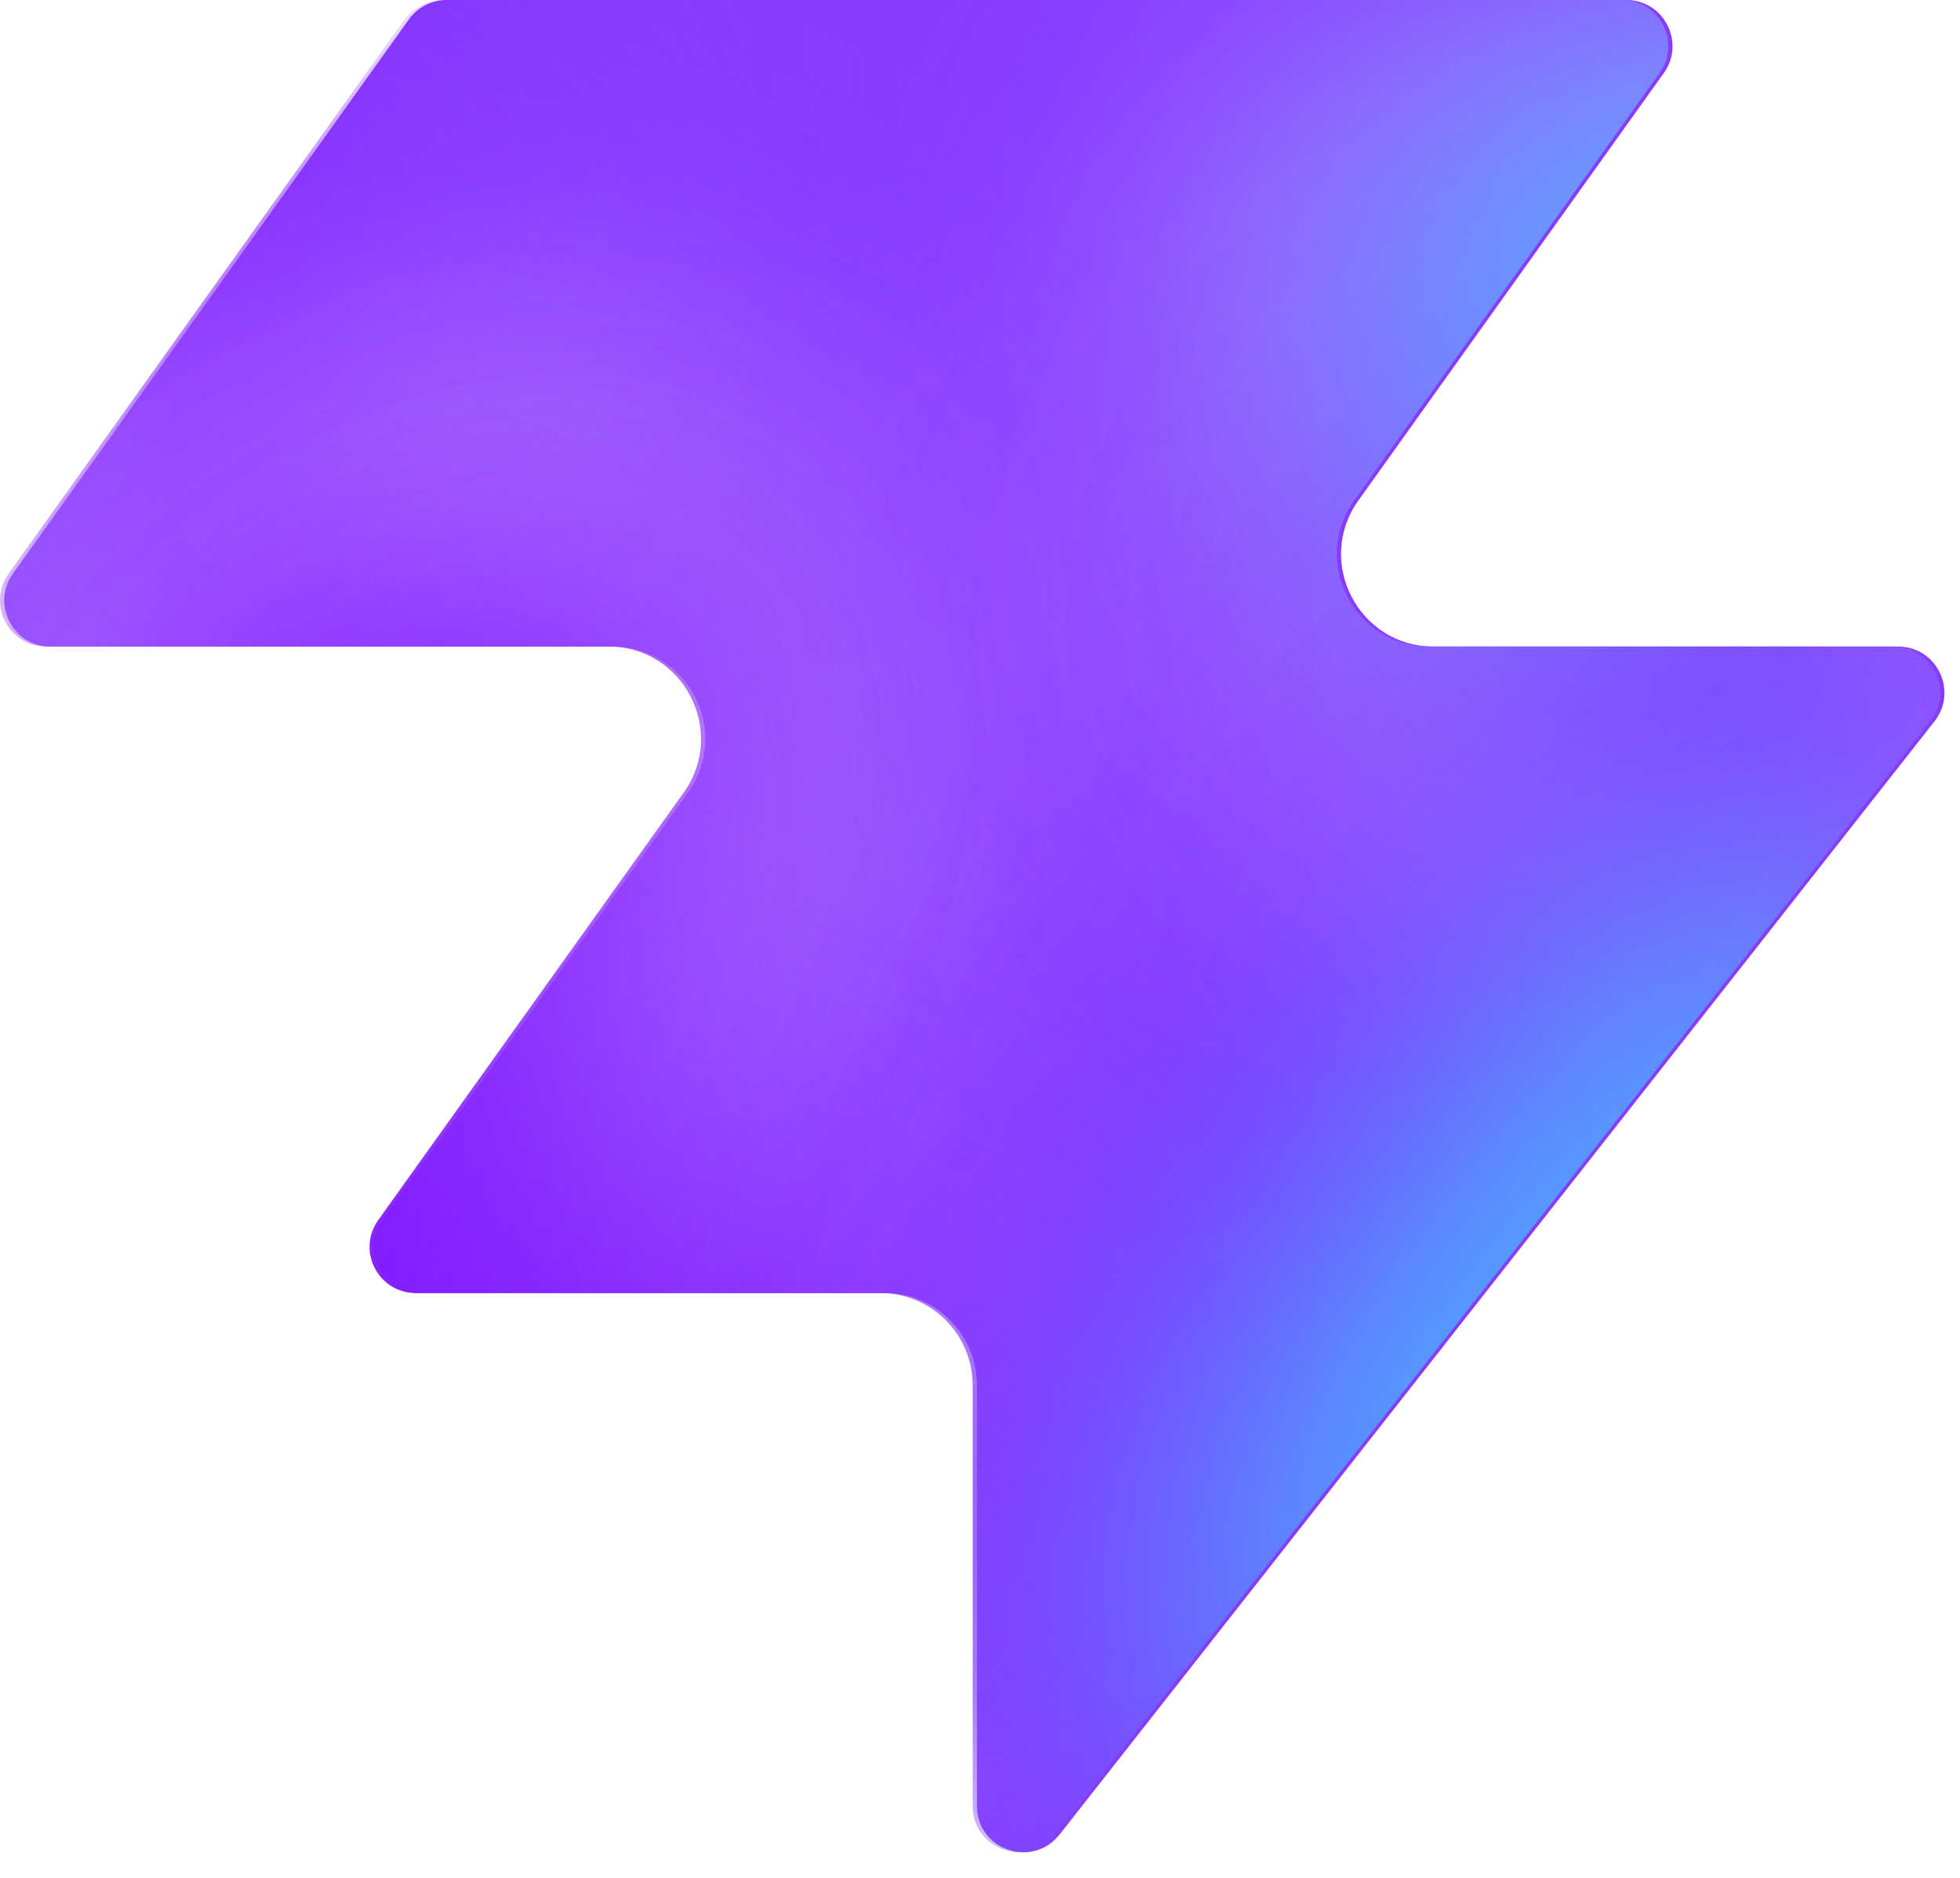
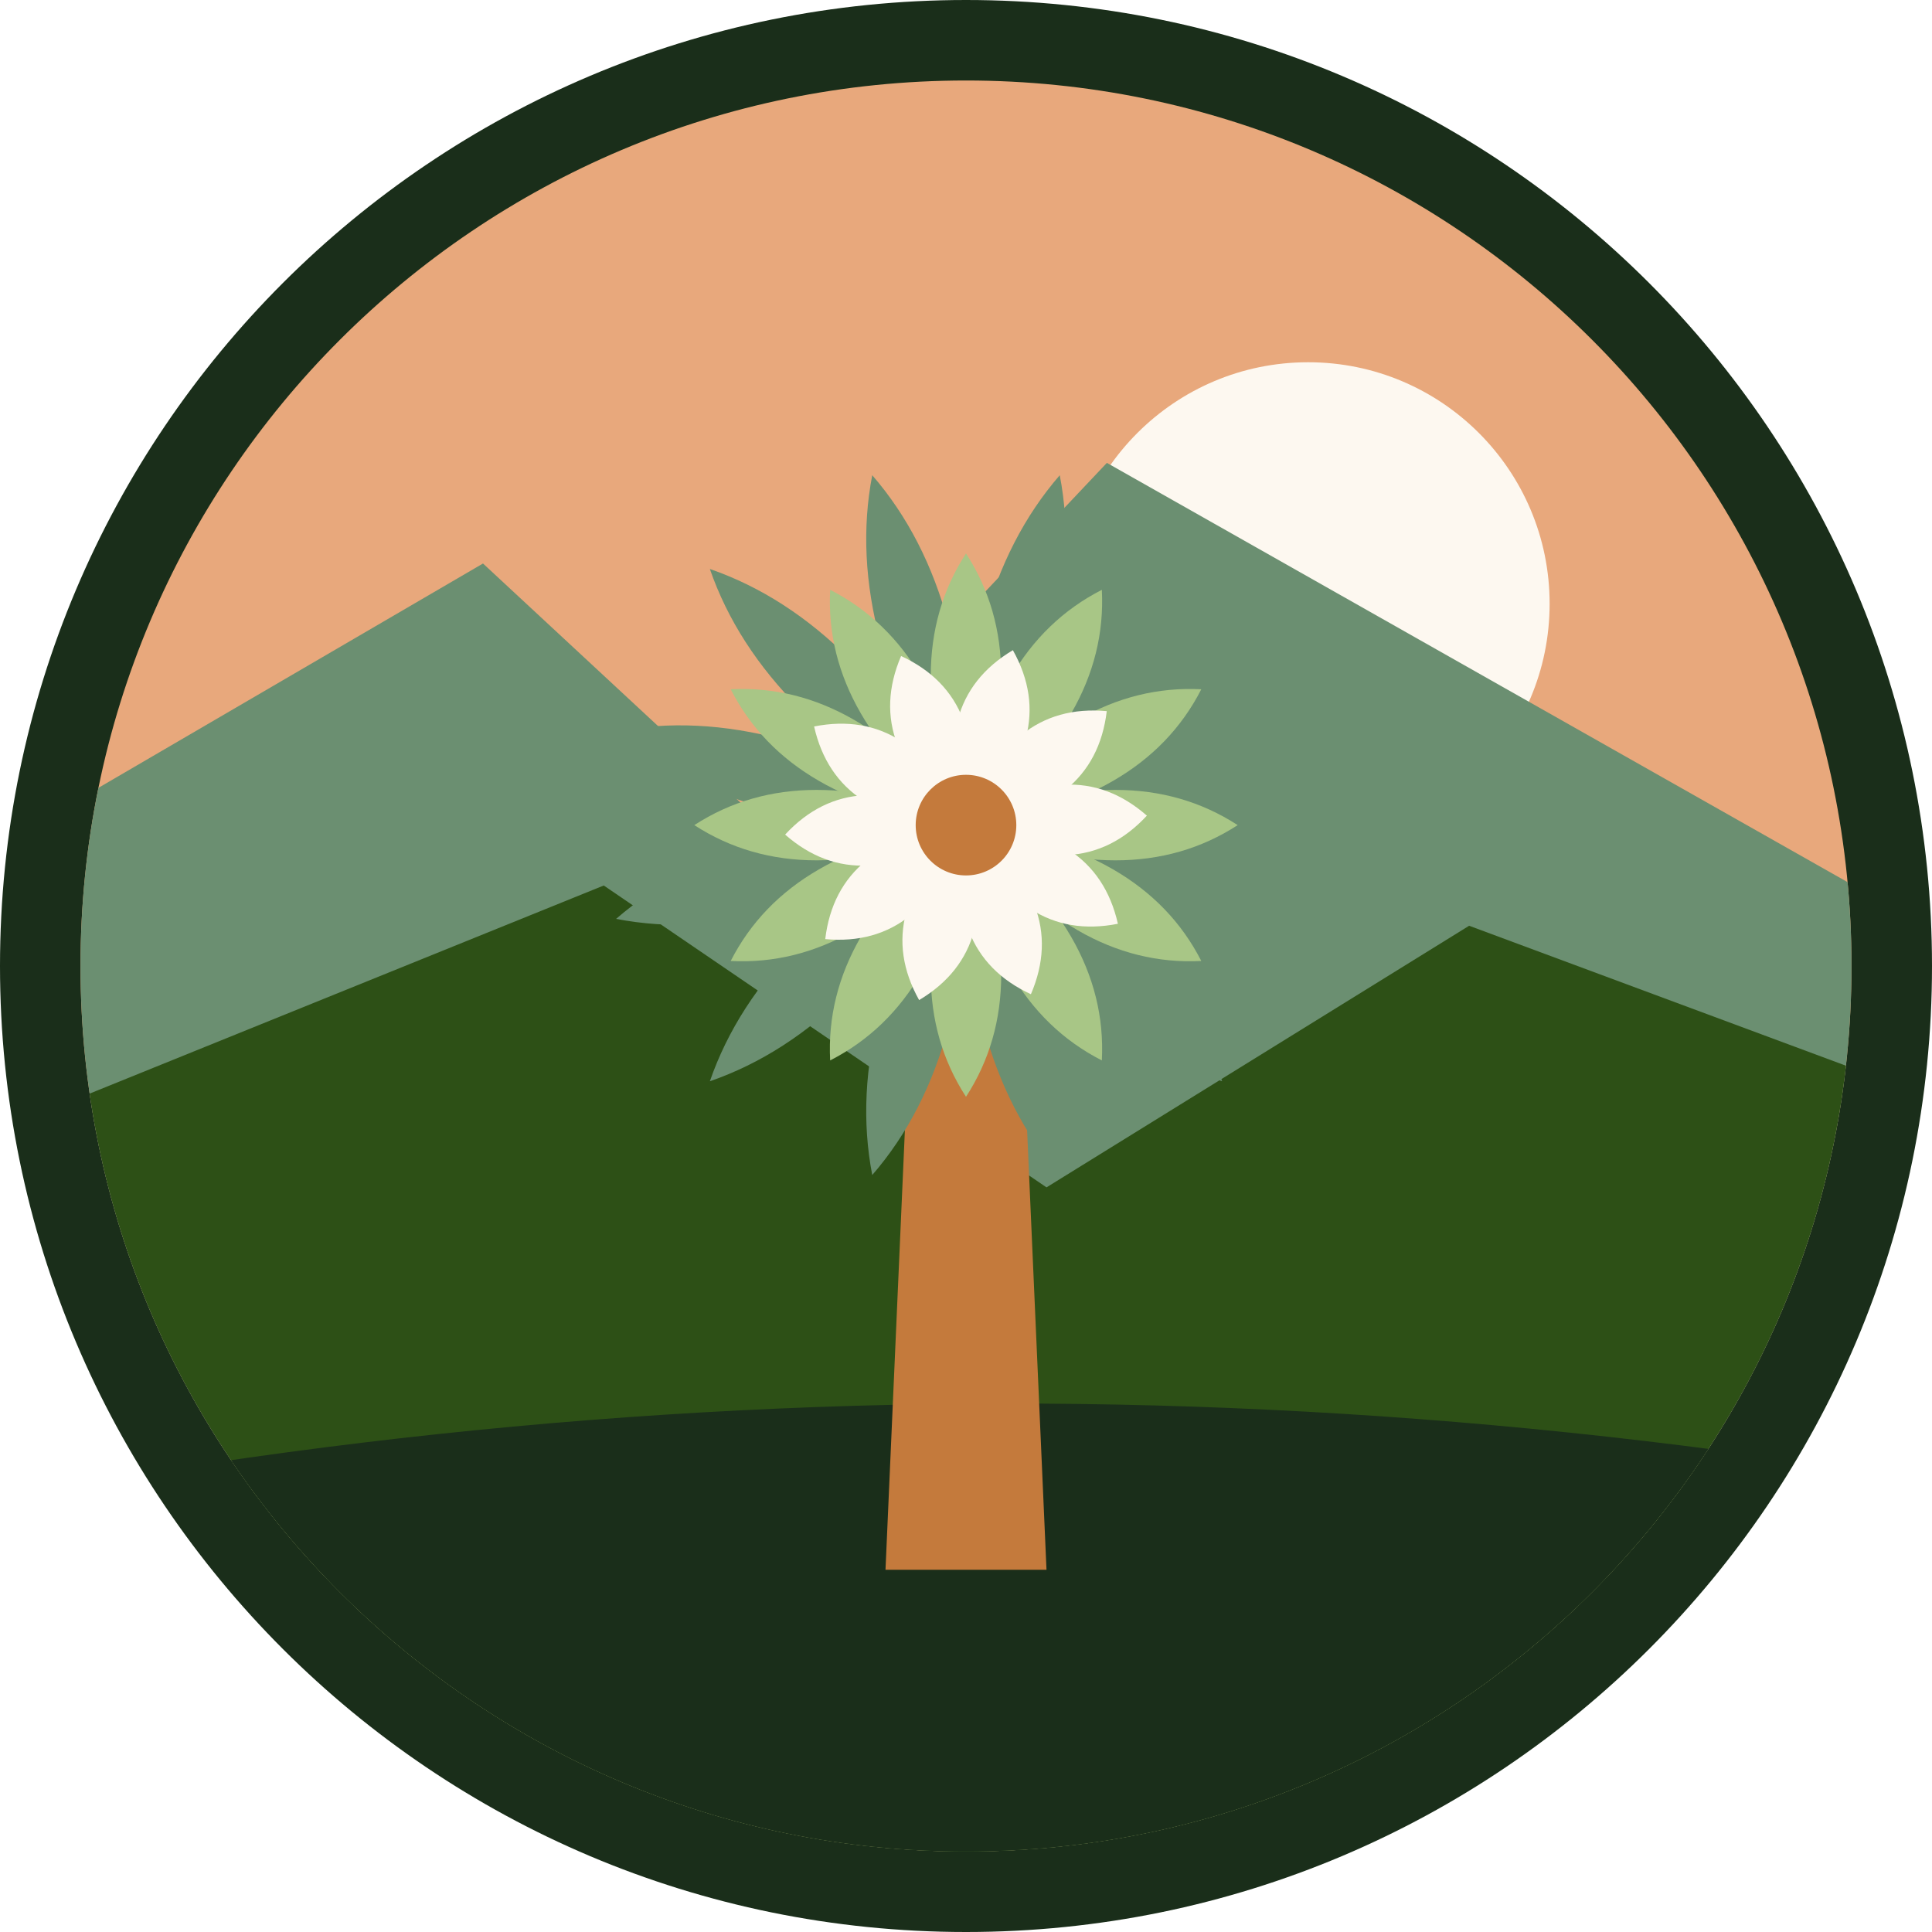
- <svg xmlns="http://www.w3.org/2000/svg" width="48" height="46" fill="none" viewBox="0 0 48 46">
-   <path fill="#863bff" d="M25.946 44.938c-.664.845-2.021.375-2.021-.698V33.937a2.26 2.26 0 0 0-2.262-2.262H10.287c-.92 0-1.456-1.04-.92-1.788l7.48-10.471c1.07-1.497 0-3.578-1.842-3.578H1.237c-.92 0-1.456-1.04-.92-1.788L10.013.474c.214-.297.556-.474.92-.474h28.894c.92 0 1.456 1.04.92 1.788l-7.48 10.471c-1.07 1.498 0 3.579 1.842 3.579h11.377c.943 0 1.473 1.088.89 1.83L25.947 44.94z" style="fill:#863bff;fill:color(display-p3 .525 .23 1);fill-opacity:1" />
-   <mask id="a" width="48" height="46" x="0" y="0" maskUnits="userSpaceOnUse" style="mask-type:alpha">
-     <path fill="#000" d="M25.842 44.938c-.664.844-2.021.375-2.021-.698V33.937a2.26 2.26 0 0 0-2.262-2.262H10.183c-.92 0-1.456-1.04-.92-1.788l7.48-10.471c1.07-1.498 0-3.579-1.842-3.579H1.133c-.92 0-1.456-1.04-.92-1.787L9.91.473c.214-.297.556-.474.92-.474h28.894c.92 0 1.456 1.04.92 1.788l-7.48 10.471c-1.07 1.498 0 3.578 1.842 3.578h11.377c.943 0 1.473 1.088.89 1.832L25.843 44.94z" style="fill:#000;fill-opacity:1" />
-   </mask>
-   <g mask="url(#a)">
-     <g filter="url(#b)">
-       <ellipse cx="5.508" cy="14.704" fill="#ede6ff" rx="5.508" ry="14.704" style="fill:#ede6ff;fill:color(display-p3 .927 .903 1);fill-opacity:1" transform="matrix(.00324 1 1 -.00324 -4.47 31.516)" />
-     </g>
-     <g filter="url(#c)">
-       <ellipse cx="10.399" cy="29.851" fill="#ede6ff" rx="10.399" ry="29.851" style="fill:#ede6ff;fill:color(display-p3 .927 .903 1);fill-opacity:1" transform="matrix(.00324 1 1 -.00324 -39.328 7.883)" />
-     </g>
-     <g filter="url(#d)">
-       <ellipse cx="5.508" cy="30.487" fill="#7e14ff" rx="5.508" ry="30.487" style="fill:#7e14ff;fill:color(display-p3 .492 .077 1);fill-opacity:1" transform="rotate(89.814 -25.913 -14.639)scale(1 -1)" />
-     </g>
-     <g filter="url(#e)">
-       <ellipse cx="5.508" cy="30.599" fill="#7e14ff" rx="5.508" ry="30.599" style="fill:#7e14ff;fill:color(display-p3 .492 .077 1);fill-opacity:1" transform="rotate(89.814 -32.644 -3.334)scale(1 -1)" />
-     </g>
-     <g filter="url(#f)">
-       <ellipse cx="5.508" cy="30.599" fill="#7e14ff" rx="5.508" ry="30.599" style="fill:#7e14ff;fill:color(display-p3 .492 .077 1);fill-opacity:1" transform="matrix(.00324 1 1 -.00324 -34.34 30.47)" />
-     </g>
-     <g filter="url(#g)">
-       <ellipse cx="14.072" cy="22.078" fill="#ede6ff" rx="14.072" ry="22.078" style="fill:#ede6ff;fill:color(display-p3 .927 .903 1);fill-opacity:1" transform="rotate(93.35 24.506 48.493)scale(-1 1)" />
-     </g>
-     <g filter="url(#h)">
-       <ellipse cx="3.47" cy="21.501" fill="#7e14ff" rx="3.47" ry="21.501" style="fill:#7e14ff;fill:color(display-p3 .492 .077 1);fill-opacity:1" transform="rotate(89.009 28.708 47.59)scale(-1 1)" />
-     </g>
-     <g filter="url(#i)">
-       <ellipse cx="3.47" cy="21.501" fill="#7e14ff" rx="3.47" ry="21.501" style="fill:#7e14ff;fill:color(display-p3 .492 .077 1);fill-opacity:1" transform="rotate(89.009 28.708 47.59)scale(-1 1)" />
-     </g>
-     <g filter="url(#j)">
-       <ellipse cx=".387" cy="8.972" fill="#7e14ff" rx="4.407" ry="29.108" style="fill:#7e14ff;fill:color(display-p3 .492 .077 1);fill-opacity:1" transform="rotate(39.51 .387 8.972)" />
-     </g>
-     <g filter="url(#k)">
-       <ellipse cx="47.523" cy="-6.092" fill="#7e14ff" rx="4.407" ry="29.108" style="fill:#7e14ff;fill:color(display-p3 .492 .077 1);fill-opacity:1" transform="rotate(37.892 47.523 -6.092)" />
-     </g>
-     <g filter="url(#l)">
-       <ellipse cx="41.412" cy="6.333" fill="#47bfff" rx="5.971" ry="9.665" style="fill:#47bfff;fill:color(display-p3 .28 .748 1);fill-opacity:1" transform="rotate(37.892 41.412 6.333)" />
-     </g>
-     <g filter="url(#m)">
-       <ellipse cx="-1.879" cy="38.332" fill="#7e14ff" rx="4.407" ry="29.108" style="fill:#7e14ff;fill:color(display-p3 .492 .077 1);fill-opacity:1" transform="rotate(37.892 -1.88 38.332)" />
-     </g>
-     <g filter="url(#n)">
-       <ellipse cx="-1.879" cy="38.332" fill="#7e14ff" rx="4.407" ry="29.108" style="fill:#7e14ff;fill:color(display-p3 .492 .077 1);fill-opacity:1" transform="rotate(37.892 -1.88 38.332)" />
-     </g>
-     <g filter="url(#o)">
-       <ellipse cx="35.651" cy="29.907" fill="#7e14ff" rx="4.407" ry="29.108" style="fill:#7e14ff;fill:color(display-p3 .492 .077 1);fill-opacity:1" transform="rotate(37.892 35.651 29.907)" />
-     </g>
-     <g filter="url(#p)">
-       <ellipse cx="38.418" cy="32.4" fill="#47bfff" rx="5.971" ry="15.297" style="fill:#47bfff;fill:color(display-p3 .28 .748 1);fill-opacity:1" transform="rotate(37.892 38.418 32.4)" />
-     </g>
+ <svg xmlns="http://www.w3.org/2000/svg" viewBox="24 24 192 192" width="256" height="256">
+   <defs>
+     <clipPath id="c1">
+       <circle cx="120" cy="120" r="88" />
+     </clipPath>
+   </defs>
+   <circle cx="120" cy="120" r="96" fill="#1A2E1A" />
+   <g clip-path="url(#c1)">
+     <rect width="240" height="240" fill="#E8A87C" />
+     <circle cx="154" cy="84" r="24" fill="#FDF8F0" />
+     <path d="M0 122 L72 80 L100 106 L134 70 L240 130 V240 H0Z" fill="#6B8F71" />
+     <path d="M0 146 L84 112 L128 142 L170 116 L240 142 V240 H0Z" fill="#2D5016" />
+     <path d="M0 178 Q120 150 240 176 V240 H0Z" fill="#1A2E1A" />
+     <path d="M112 180 L115 112 H125 L128 180Z" fill="#C47A3C" />
+     <path d="M120 106 Q113 84.4 120 70 Q127 84.4 120 106Z" fill="#6B8F71" transform="rotate(15 120 106)" />
+     <path d="M120 106 Q113 84.4 120 70 Q127 84.4 120 106Z" fill="#6B8F71" transform="rotate(45 120 106)" />
+     <path d="M120 106 Q113 84.4 120 70 Q127 84.4 120 106Z" fill="#6B8F71" transform="rotate(75 120 106)" />
+     <path d="M120 106 Q113 84.4 120 70 Q127 84.4 120 106Z" fill="#6B8F71" transform="rotate(105 120 106)" />
+     <path d="M120 106 Q113 84.4 120 70 Q127 84.4 120 106Z" fill="#6B8F71" transform="rotate(135 120 106)" />
+     <path d="M120 106 Q113 84.4 120 70 Q127 84.4 120 106Z" fill="#6B8F71" transform="rotate(165 120 106)" />
+     <path d="M120 106 Q113 84.4 120 70 Q127 84.4 120 106Z" fill="#6B8F71" transform="rotate(195 120 106)" />
+     <path d="M120 106 Q113 84.4 120 70 Q127 84.4 120 106Z" fill="#6B8F71" transform="rotate(225 120 106)" />
+     <path d="M120 106 Q113 84.4 120 70 Q127 84.4 120 106Z" fill="#6B8F71" transform="rotate(255 120 106)" />
+     <path d="M120 106 Q113 84.4 120 70 Q127 84.4 120 106Z" fill="#6B8F71" transform="rotate(285 120 106)" />
+     <path d="M120 106 Q113 84.4 120 70 Q127 84.4 120 106Z" fill="#6B8F71" transform="rotate(315 120 106)" />
+     <path d="M120 106 Q113 84.4 120 70 Q127 84.4 120 106Z" fill="#6B8F71" transform="rotate(345 120 106)" />
+     <path d="M120 106 Q113 89.8 120 79 Q127 89.8 120 106Z" fill="#A8C686" transform="rotate(0 120 106)" />
+     <path d="M120 106 Q113 89.8 120 79 Q127 89.8 120 106Z" fill="#A8C686" transform="rotate(30 120 106)" />
+     <path d="M120 106 Q113 89.8 120 79 Q127 89.8 120 106Z" fill="#A8C686" transform="rotate(60 120 106)" />
+     <path d="M120 106 Q113 89.8 120 79 Q127 89.8 120 106Z" fill="#A8C686" transform="rotate(90 120 106)" />
+     <path d="M120 106 Q113 89.8 120 79 Q127 89.8 120 106Z" fill="#A8C686" transform="rotate(120 120 106)" />
+     <path d="M120 106 Q113 89.8 120 79 Q127 89.8 120 106Z" fill="#A8C686" transform="rotate(150 120 106)" />
+     <path d="M120 106 Q113 89.8 120 79 Q127 89.8 120 106Z" fill="#A8C686" transform="rotate(180 120 106)" />
+     <path d="M120 106 Q113 89.8 120 79 Q127 89.8 120 106Z" fill="#A8C686" transform="rotate(210 120 106)" />
+     <path d="M120 106 Q113 89.8 120 79 Q127 89.8 120 106Z" fill="#A8C686" transform="rotate(240 120 106)" />
+     <path d="M120 106 Q113 89.8 120 79 Q127 89.8 120 106Z" fill="#A8C686" transform="rotate(270 120 106)" />
+     <path d="M120 106 Q113 89.8 120 79 Q127 89.8 120 106Z" fill="#A8C686" transform="rotate(300 120 106)" />
+     <path d="M120 106 Q113 89.8 120 79 Q127 89.8 120 106Z" fill="#A8C686" transform="rotate(330 120 106)" />
+     <path d="M120 106 Q113 95.2 120 88 Q127 95.2 120 106Z" fill="#FDF8F0" transform="rotate(15 120 106)" />
+     <path d="M120 106 Q113 95.2 120 88 Q127 95.2 120 106Z" fill="#FDF8F0" transform="rotate(51 120 106)" />
+     <path d="M120 106 Q113 95.2 120 88 Q127 95.2 120 106Z" fill="#FDF8F0" transform="rotate(87 120 106)" />
+     <path d="M120 106 Q113 95.2 120 88 Q127 95.2 120 106Z" fill="#FDF8F0" transform="rotate(123 120 106)" />
+     <path d="M120 106 Q113 95.2 120 88 Q127 95.2 120 106Z" fill="#FDF8F0" transform="rotate(159 120 106)" />
+     <path d="M120 106 Q113 95.2 120 88 Q127 95.2 120 106Z" fill="#FDF8F0" transform="rotate(195 120 106)" />
+     <path d="M120 106 Q113 95.2 120 88 Q127 95.2 120 106Z" fill="#FDF8F0" transform="rotate(231 120 106)" />
+     <path d="M120 106 Q113 95.2 120 88 Q127 95.2 120 106Z" fill="#FDF8F0" transform="rotate(267 120 106)" />
+     <path d="M120 106 Q113 95.2 120 88 Q127 95.2 120 106Z" fill="#FDF8F0" transform="rotate(303 120 106)" />
+     <path d="M120 106 Q113 95.2 120 88 Q127 95.2 120 106Z" fill="#FDF8F0" transform="rotate(339 120 106)" />
+     <circle cx="120" cy="106" r="5" fill="#C47A3C" />
  </g>
-   <defs>
-     <filter id="b" width="60.045" height="41.654" x="-19.77" y="16.149" color-interpolation-filters="sRGB" filterUnits="userSpaceOnUse">
-       <feFlood flood-opacity="0" result="BackgroundImageFix" />
-       <feBlend in="SourceGraphic" in2="BackgroundImageFix" result="shape" />
-       <feGaussianBlur result="effect1_foregroundBlur_2002_17158" stdDeviation="7.659" />
-     </filter>
-     <filter id="c" width="90.34" height="51.437" x="-54.613" y="-7.533" color-interpolation-filters="sRGB" filterUnits="userSpaceOnUse">
-       <feFlood flood-opacity="0" result="BackgroundImageFix" />
-       <feBlend in="SourceGraphic" in2="BackgroundImageFix" result="shape" />
-       <feGaussianBlur result="effect1_foregroundBlur_2002_17158" stdDeviation="7.659" />
-     </filter>
-     <filter id="d" width="79.355" height="29.4" x="-49.64" y="2.03" color-interpolation-filters="sRGB" filterUnits="userSpaceOnUse">
-       <feFlood flood-opacity="0" result="BackgroundImageFix" />
-       <feBlend in="SourceGraphic" in2="BackgroundImageFix" result="shape" />
-       <feGaussianBlur result="effect1_foregroundBlur_2002_17158" stdDeviation="4.596" />
-     </filter>
-     <filter id="e" width="79.579" height="29.4" x="-45.045" y="20.029" color-interpolation-filters="sRGB" filterUnits="userSpaceOnUse">
-       <feFlood flood-opacity="0" result="BackgroundImageFix" />
-       <feBlend in="SourceGraphic" in2="BackgroundImageFix" result="shape" />
-       <feGaussianBlur result="effect1_foregroundBlur_2002_17158" stdDeviation="4.596" />
-     </filter>
-     <filter id="f" width="79.579" height="29.4" x="-43.513" y="21.178" color-interpolation-filters="sRGB" filterUnits="userSpaceOnUse">
-       <feFlood flood-opacity="0" result="BackgroundImageFix" />
-       <feBlend in="SourceGraphic" in2="BackgroundImageFix" result="shape" />
-       <feGaussianBlur result="effect1_foregroundBlur_2002_17158" stdDeviation="4.596" />
-     </filter>
-     <filter id="g" width="74.749" height="58.852" x="15.756" y="-17.901" color-interpolation-filters="sRGB" filterUnits="userSpaceOnUse">
-       <feFlood flood-opacity="0" result="BackgroundImageFix" />
-       <feBlend in="SourceGraphic" in2="BackgroundImageFix" result="shape" />
-       <feGaussianBlur result="effect1_foregroundBlur_2002_17158" stdDeviation="7.659" />
-     </filter>
-     <filter id="h" width="61.377" height="25.362" x="23.548" y="2.284" color-interpolation-filters="sRGB" filterUnits="userSpaceOnUse">
-       <feFlood flood-opacity="0" result="BackgroundImageFix" />
-       <feBlend in="SourceGraphic" in2="BackgroundImageFix" result="shape" />
-       <feGaussianBlur result="effect1_foregroundBlur_2002_17158" stdDeviation="4.596" />
-     </filter>
-     <filter id="i" width="61.377" height="25.362" x="23.548" y="2.284" color-interpolation-filters="sRGB" filterUnits="userSpaceOnUse">
-       <feFlood flood-opacity="0" result="BackgroundImageFix" />
-       <feBlend in="SourceGraphic" in2="BackgroundImageFix" result="shape" />
-       <feGaussianBlur result="effect1_foregroundBlur_2002_17158" stdDeviation="4.596" />
-     </filter>
-     <filter id="j" width="56.045" height="63.649" x="-27.636" y="-22.853" color-interpolation-filters="sRGB" filterUnits="userSpaceOnUse">
-       <feFlood flood-opacity="0" result="BackgroundImageFix" />
-       <feBlend in="SourceGraphic" in2="BackgroundImageFix" result="shape" />
-       <feGaussianBlur result="effect1_foregroundBlur_2002_17158" stdDeviation="4.596" />
-     </filter>
-     <filter id="k" width="54.814" height="64.646" x="20.116" y="-38.415" color-interpolation-filters="sRGB" filterUnits="userSpaceOnUse">
-       <feFlood flood-opacity="0" result="BackgroundImageFix" />
-       <feBlend in="SourceGraphic" in2="BackgroundImageFix" result="shape" />
-       <feGaussianBlur result="effect1_foregroundBlur_2002_17158" stdDeviation="4.596" />
-     </filter>
-     <filter id="l" width="33.541" height="35.313" x="24.641" y="-11.323" color-interpolation-filters="sRGB" filterUnits="userSpaceOnUse">
-       <feFlood flood-opacity="0" result="BackgroundImageFix" />
-       <feBlend in="SourceGraphic" in2="BackgroundImageFix" result="shape" />
-       <feGaussianBlur result="effect1_foregroundBlur_2002_17158" stdDeviation="4.596" />
-     </filter>
-     <filter id="m" width="54.814" height="64.646" x="-29.286" y="6.009" color-interpolation-filters="sRGB" filterUnits="userSpaceOnUse">
-       <feFlood flood-opacity="0" result="BackgroundImageFix" />
-       <feBlend in="SourceGraphic" in2="BackgroundImageFix" result="shape" />
-       <feGaussianBlur result="effect1_foregroundBlur_2002_17158" stdDeviation="4.596" />
-     </filter>
-     <filter id="n" width="54.814" height="64.646" x="-29.286" y="6.009" color-interpolation-filters="sRGB" filterUnits="userSpaceOnUse">
-       <feFlood flood-opacity="0" result="BackgroundImageFix" />
-       <feBlend in="SourceGraphic" in2="BackgroundImageFix" result="shape" />
-       <feGaussianBlur result="effect1_foregroundBlur_2002_17158" stdDeviation="4.596" />
-     </filter>
-     <filter id="o" width="54.814" height="64.646" x="8.244" y="-2.416" color-interpolation-filters="sRGB" filterUnits="userSpaceOnUse">
-       <feFlood flood-opacity="0" result="BackgroundImageFix" />
-       <feBlend in="SourceGraphic" in2="BackgroundImageFix" result="shape" />
-       <feGaussianBlur result="effect1_foregroundBlur_2002_17158" stdDeviation="4.596" />
-     </filter>
-     <filter id="p" width="39.409" height="43.623" x="18.713" y="10.588" color-interpolation-filters="sRGB" filterUnits="userSpaceOnUse">
-       <feFlood flood-opacity="0" result="BackgroundImageFix" />
-       <feBlend in="SourceGraphic" in2="BackgroundImageFix" result="shape" />
-       <feGaussianBlur result="effect1_foregroundBlur_2002_17158" stdDeviation="4.596" />
-     </filter>
-   </defs>
</svg>
